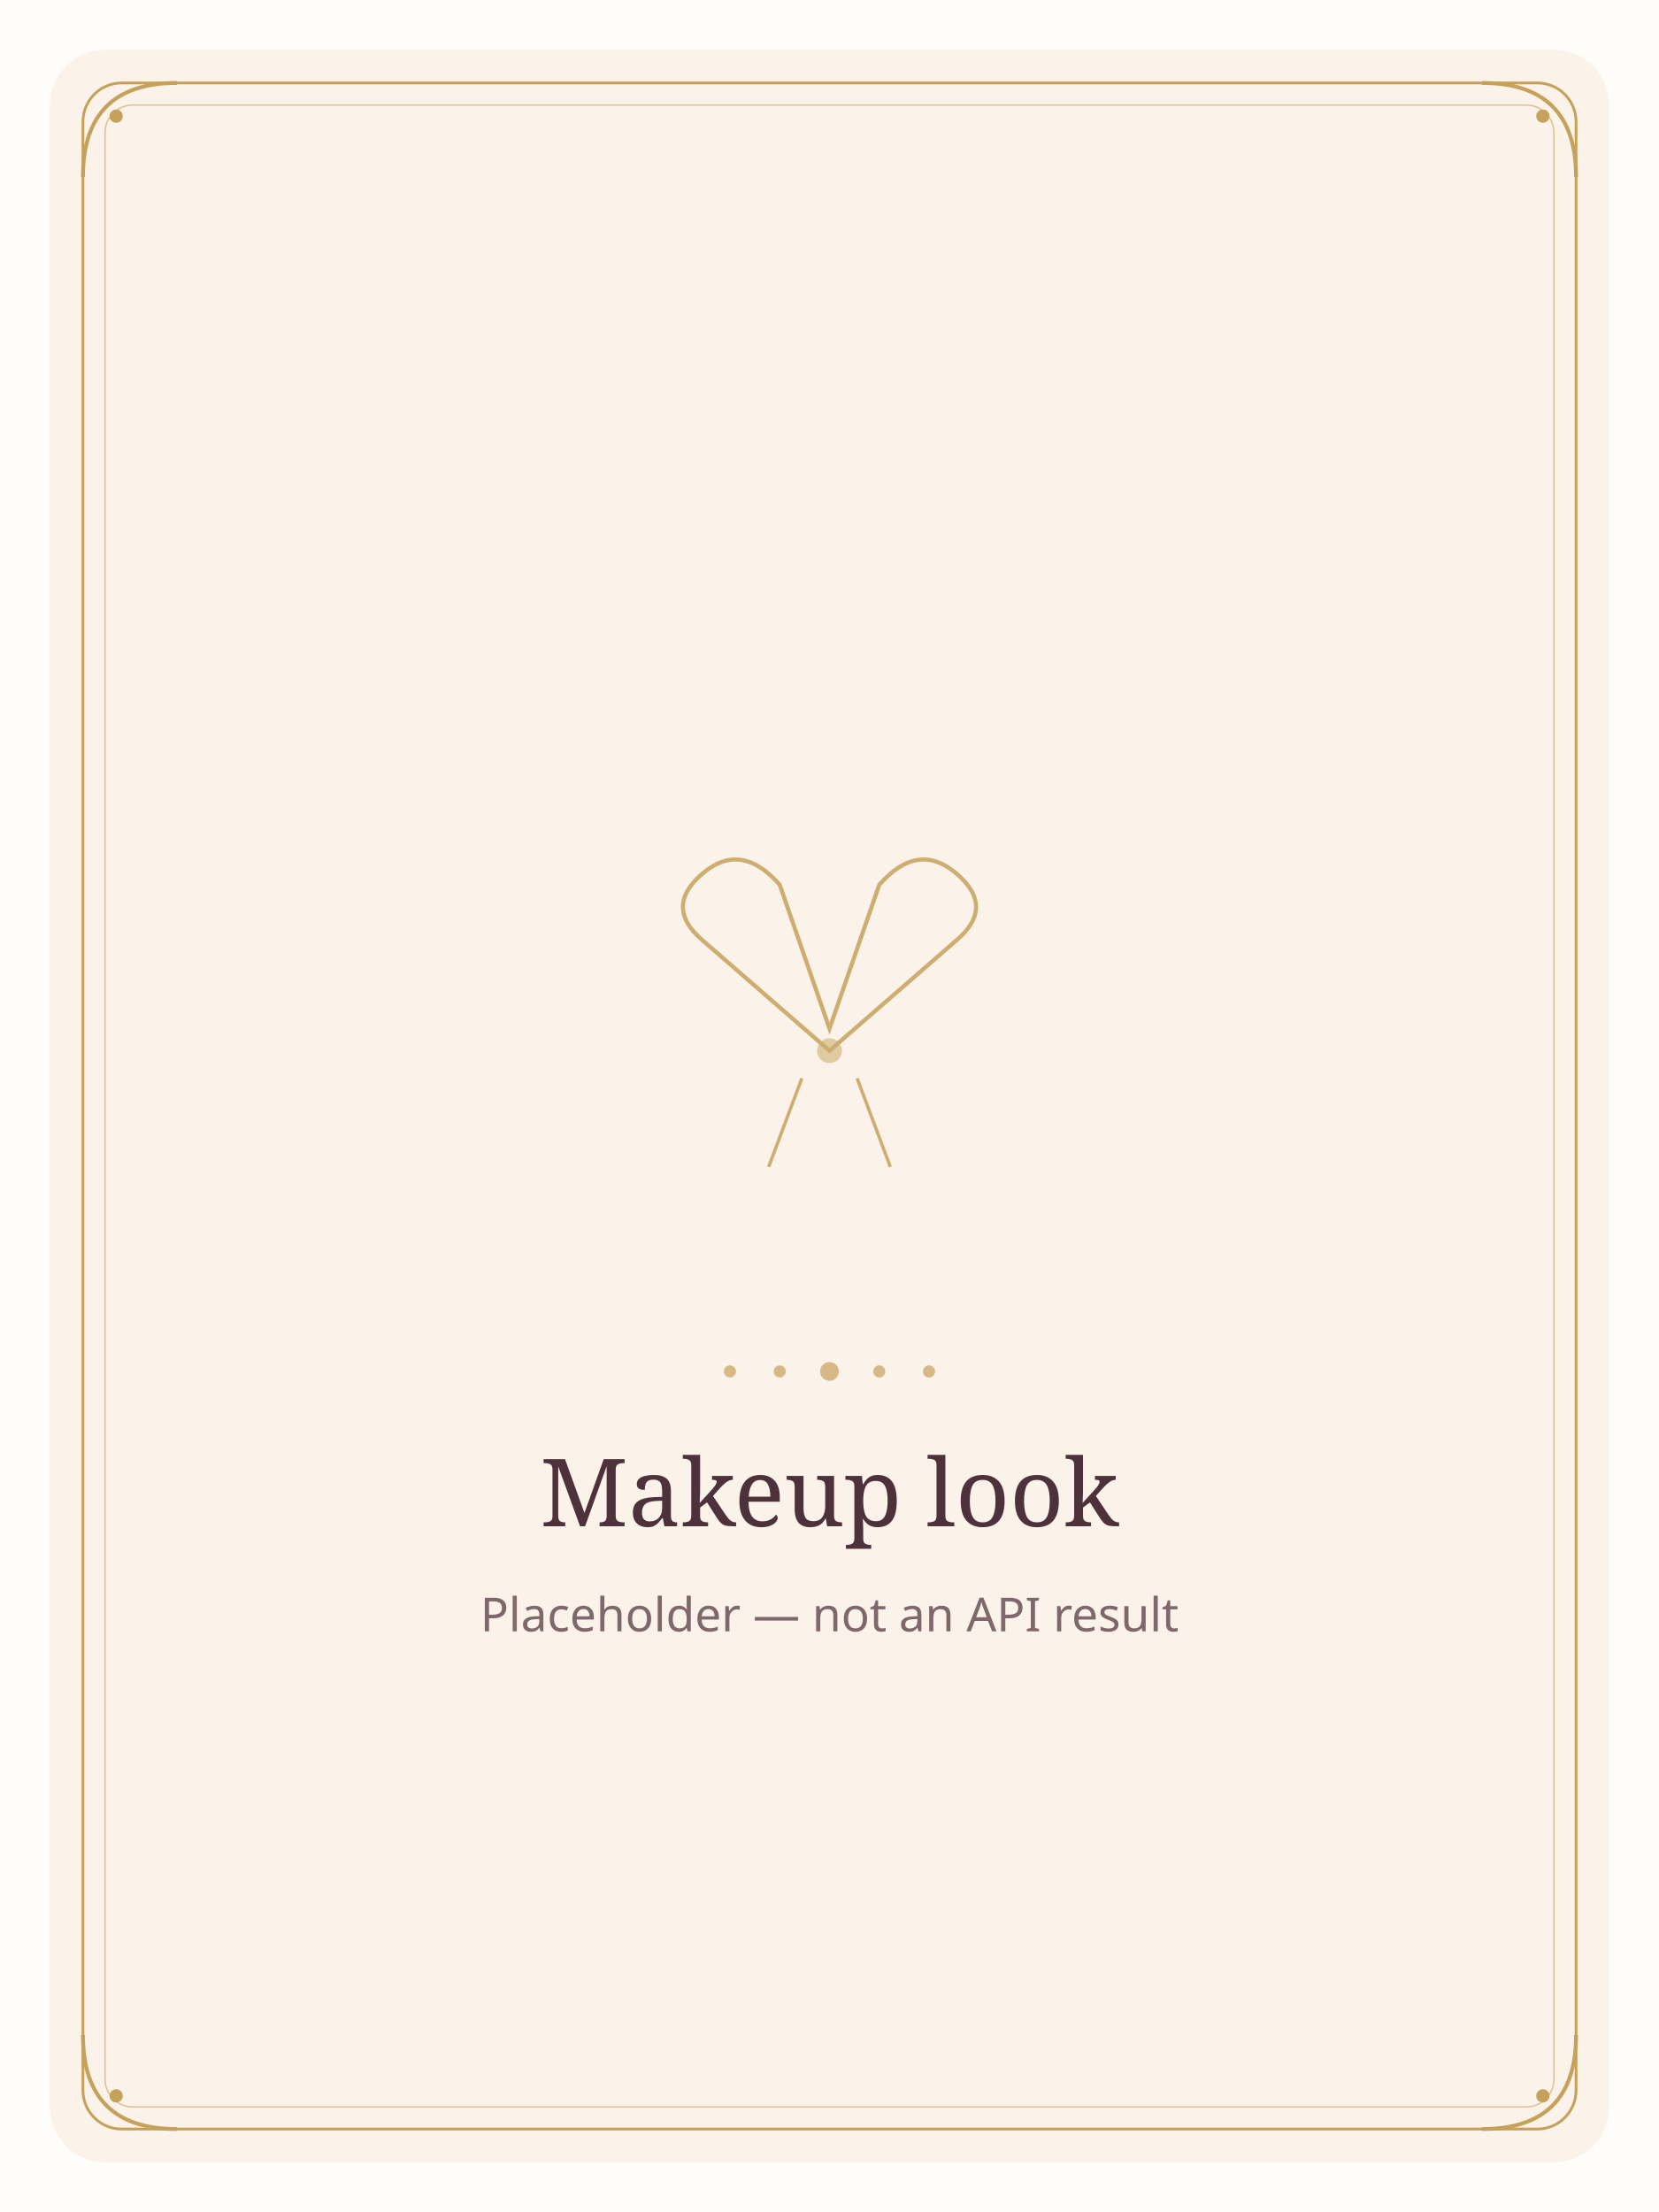
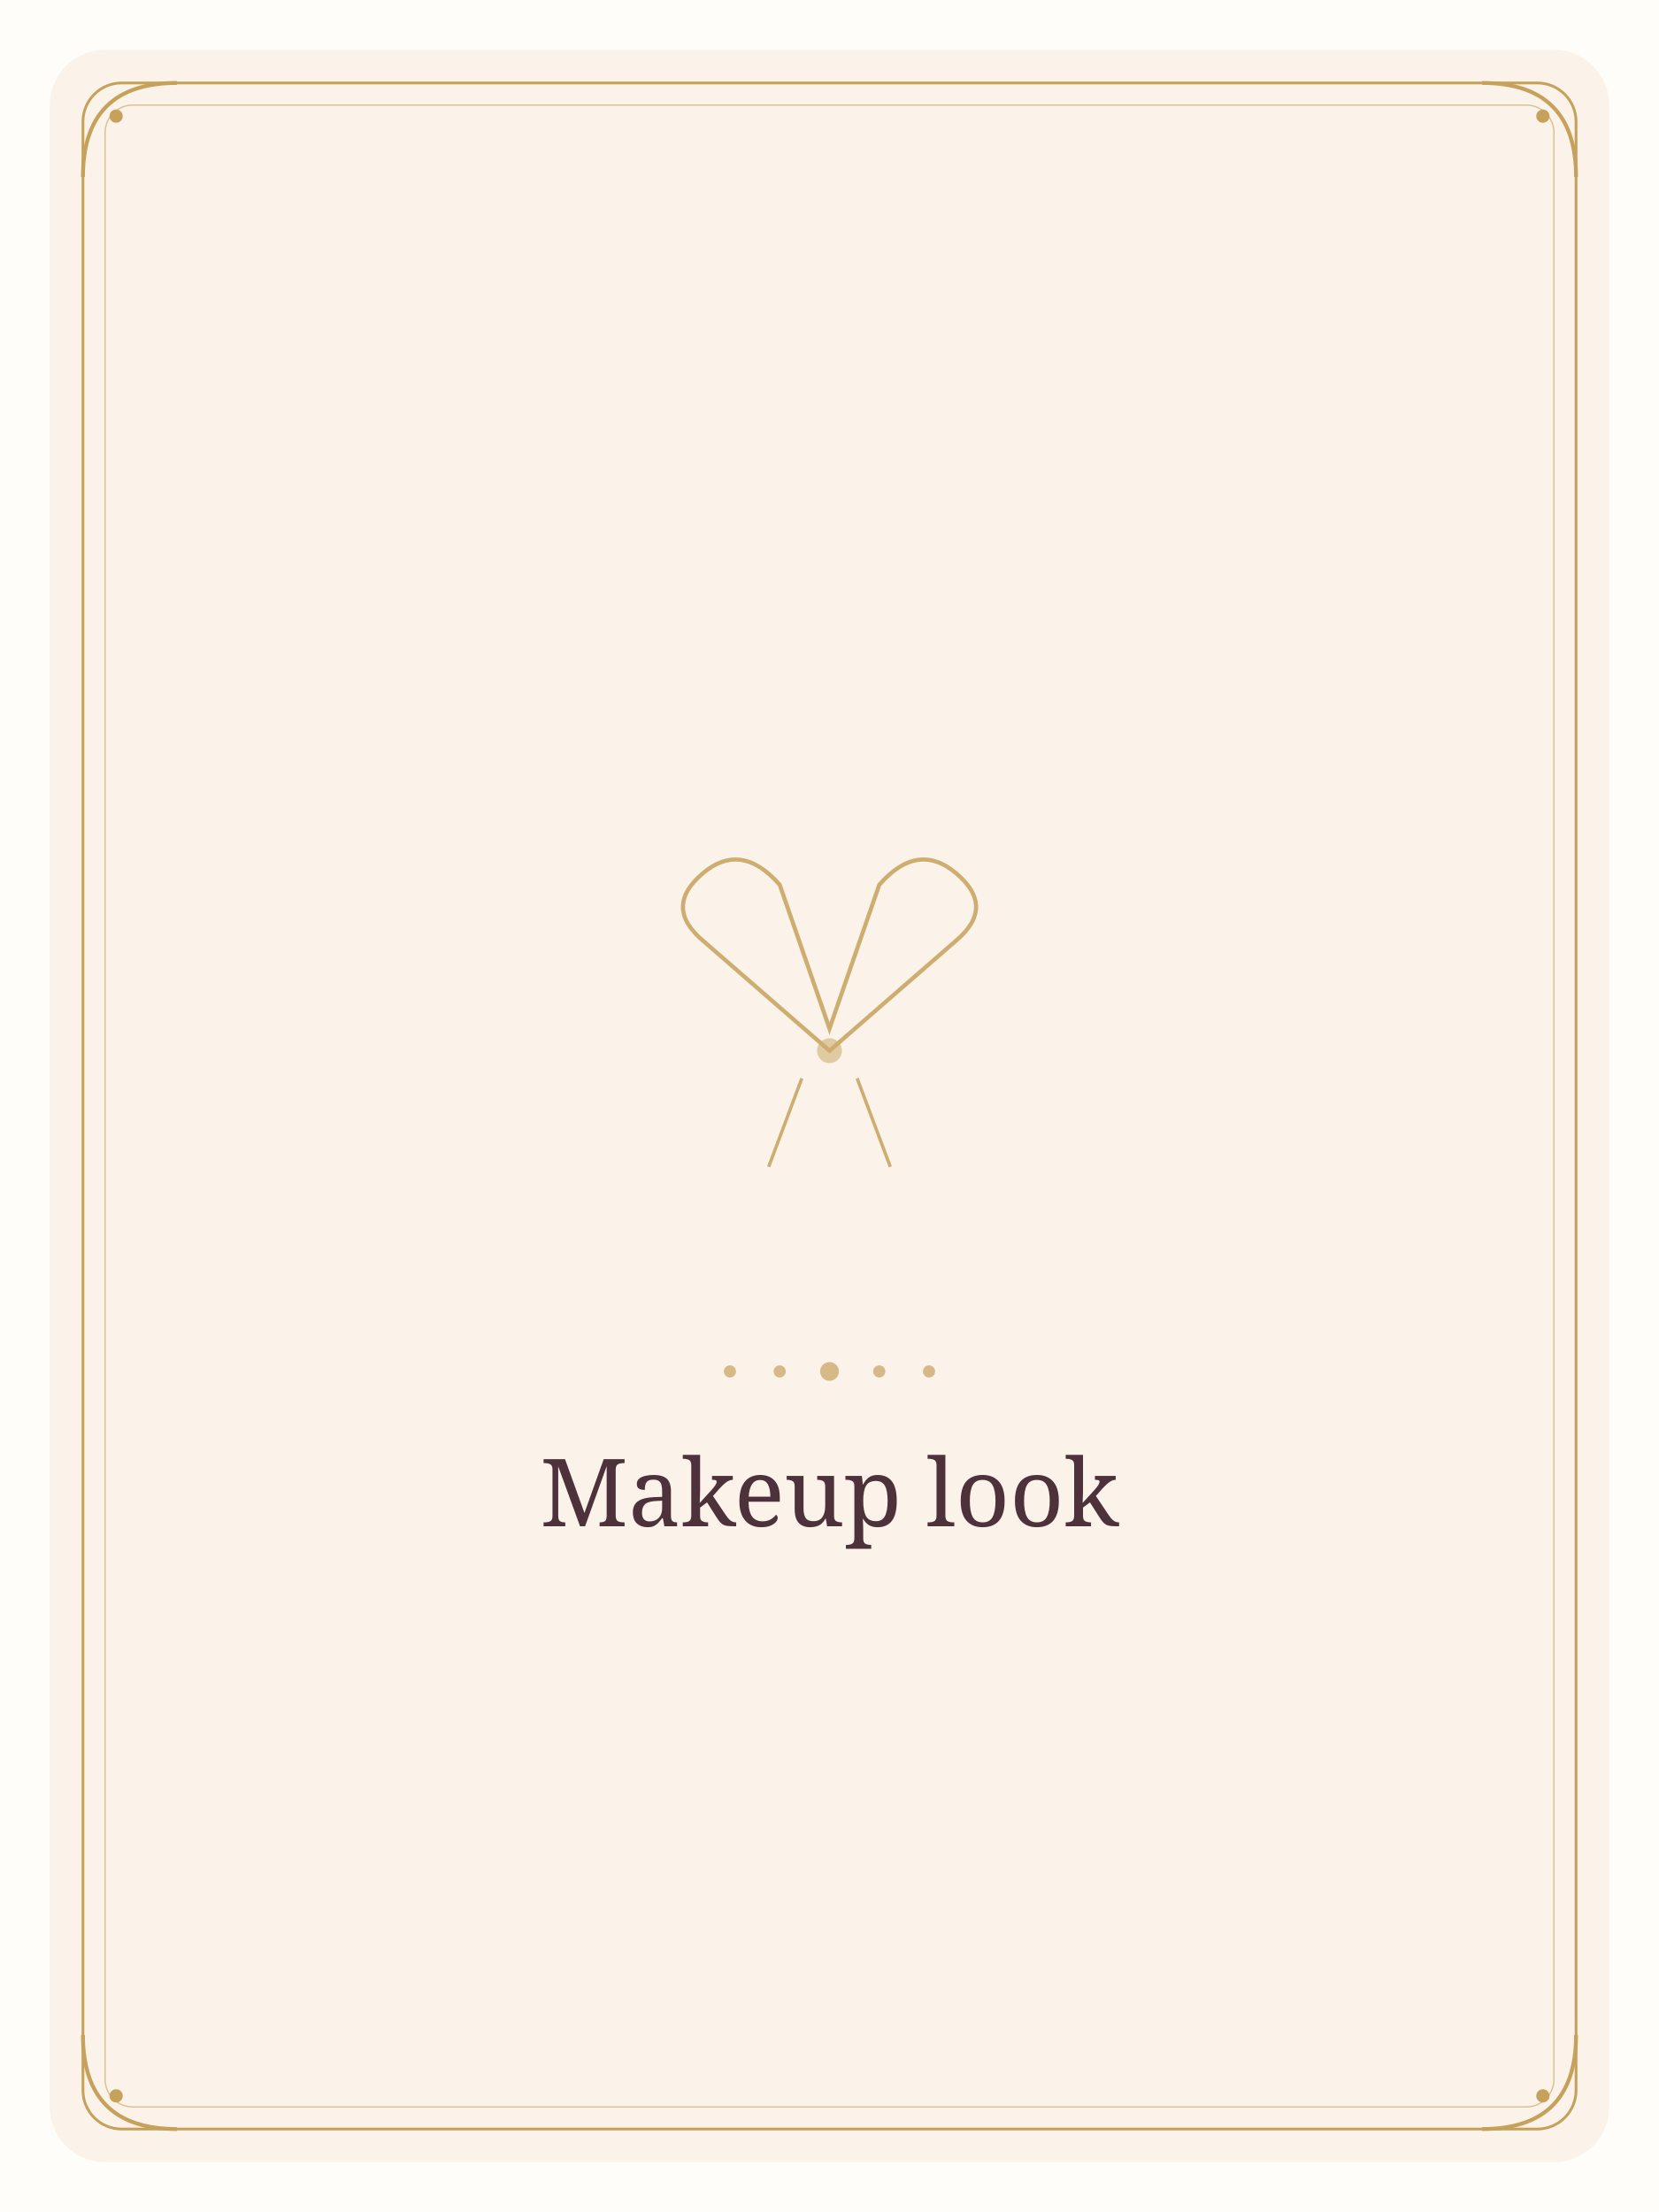
<svg xmlns="http://www.w3.org/2000/svg" viewBox="0 0 600 800" width="600" height="800" role="img" aria-label="Makeup look — placeholder">
  <rect width="600" height="800" fill="#FFFDF9" />
  <rect x="18" y="18" width="564" height="764" fill="#FBF3EA" rx="20" />
  <rect x="30" y="30" width="540" height="740" fill="none" stroke="#C6A15B" stroke-width="1" rx="14" />
  <rect x="38" y="38" width="524" height="724" fill="none" stroke="#C6A15B" stroke-width="0.5" opacity="0.6" rx="10" />
  <path d="M 30 64 q 0 -34 34 -34" fill="none" stroke="#C6A15B" stroke-width="1.4" />
  <circle cx="42" cy="42" r="2.4" fill="#C6A15B" />
  <path d="M 570 64 q 0 -34 -34 -34" fill="none" stroke="#C6A15B" stroke-width="1.4" />
  <circle cx="558" cy="42" r="2.4" fill="#C6A15B" />
  <path d="M 30 736 q 0 34 34 34" fill="none" stroke="#C6A15B" stroke-width="1.4" />
  <circle cx="42" cy="758" r="2.4" fill="#C6A15B" />
  <path d="M 570 736 q 0 34 -34 34" fill="none" stroke="#C6A15B" stroke-width="1.4" />
  <circle cx="558" cy="758" r="2.4" fill="#C6A15B" />
  <g transform="translate(300, 360)" opacity="0.85">
    <path d="M 0 20 L -46 -20 q -14 -12 0 -24 q 14 -12 28 4 L 0 12 L 18 -40 q 14 -16 28 -4 q 14 12 0 24 Z" fill="none" stroke="#C6A15B" stroke-width="1.5" />
    <circle cx="0" cy="20" r="4.5" fill="#C6A15B" opacity="0.6" />
    <path d="M -10 30 L -22 62 M 10 30 L 22 62" stroke="#C6A15B" stroke-width="1.2" fill="none" />
  </g>
  <g fill="#C6A15B" opacity="0.7">
    <circle cx="264" cy="496" r="2.2" />
    <circle cx="282" cy="496" r="2.2" />
    <circle cx="300" cy="496" r="3.4" />
    <circle cx="318" cy="496" r="2.2" />
    <circle cx="336" cy="496" r="2.2" />
  </g>
  <text x="300" y="552" text-anchor="middle" font-family="Cormorant Garamond, Georgia, serif" font-size="34" fill="#4E323B">Makeup look</text>
-   <text x="300" y="590" text-anchor="middle" font-family="Nunito Sans, system-ui, sans-serif" font-size="17" fill="#4E323B" opacity="0.72">Placeholder — not an API result</text>
</svg>
